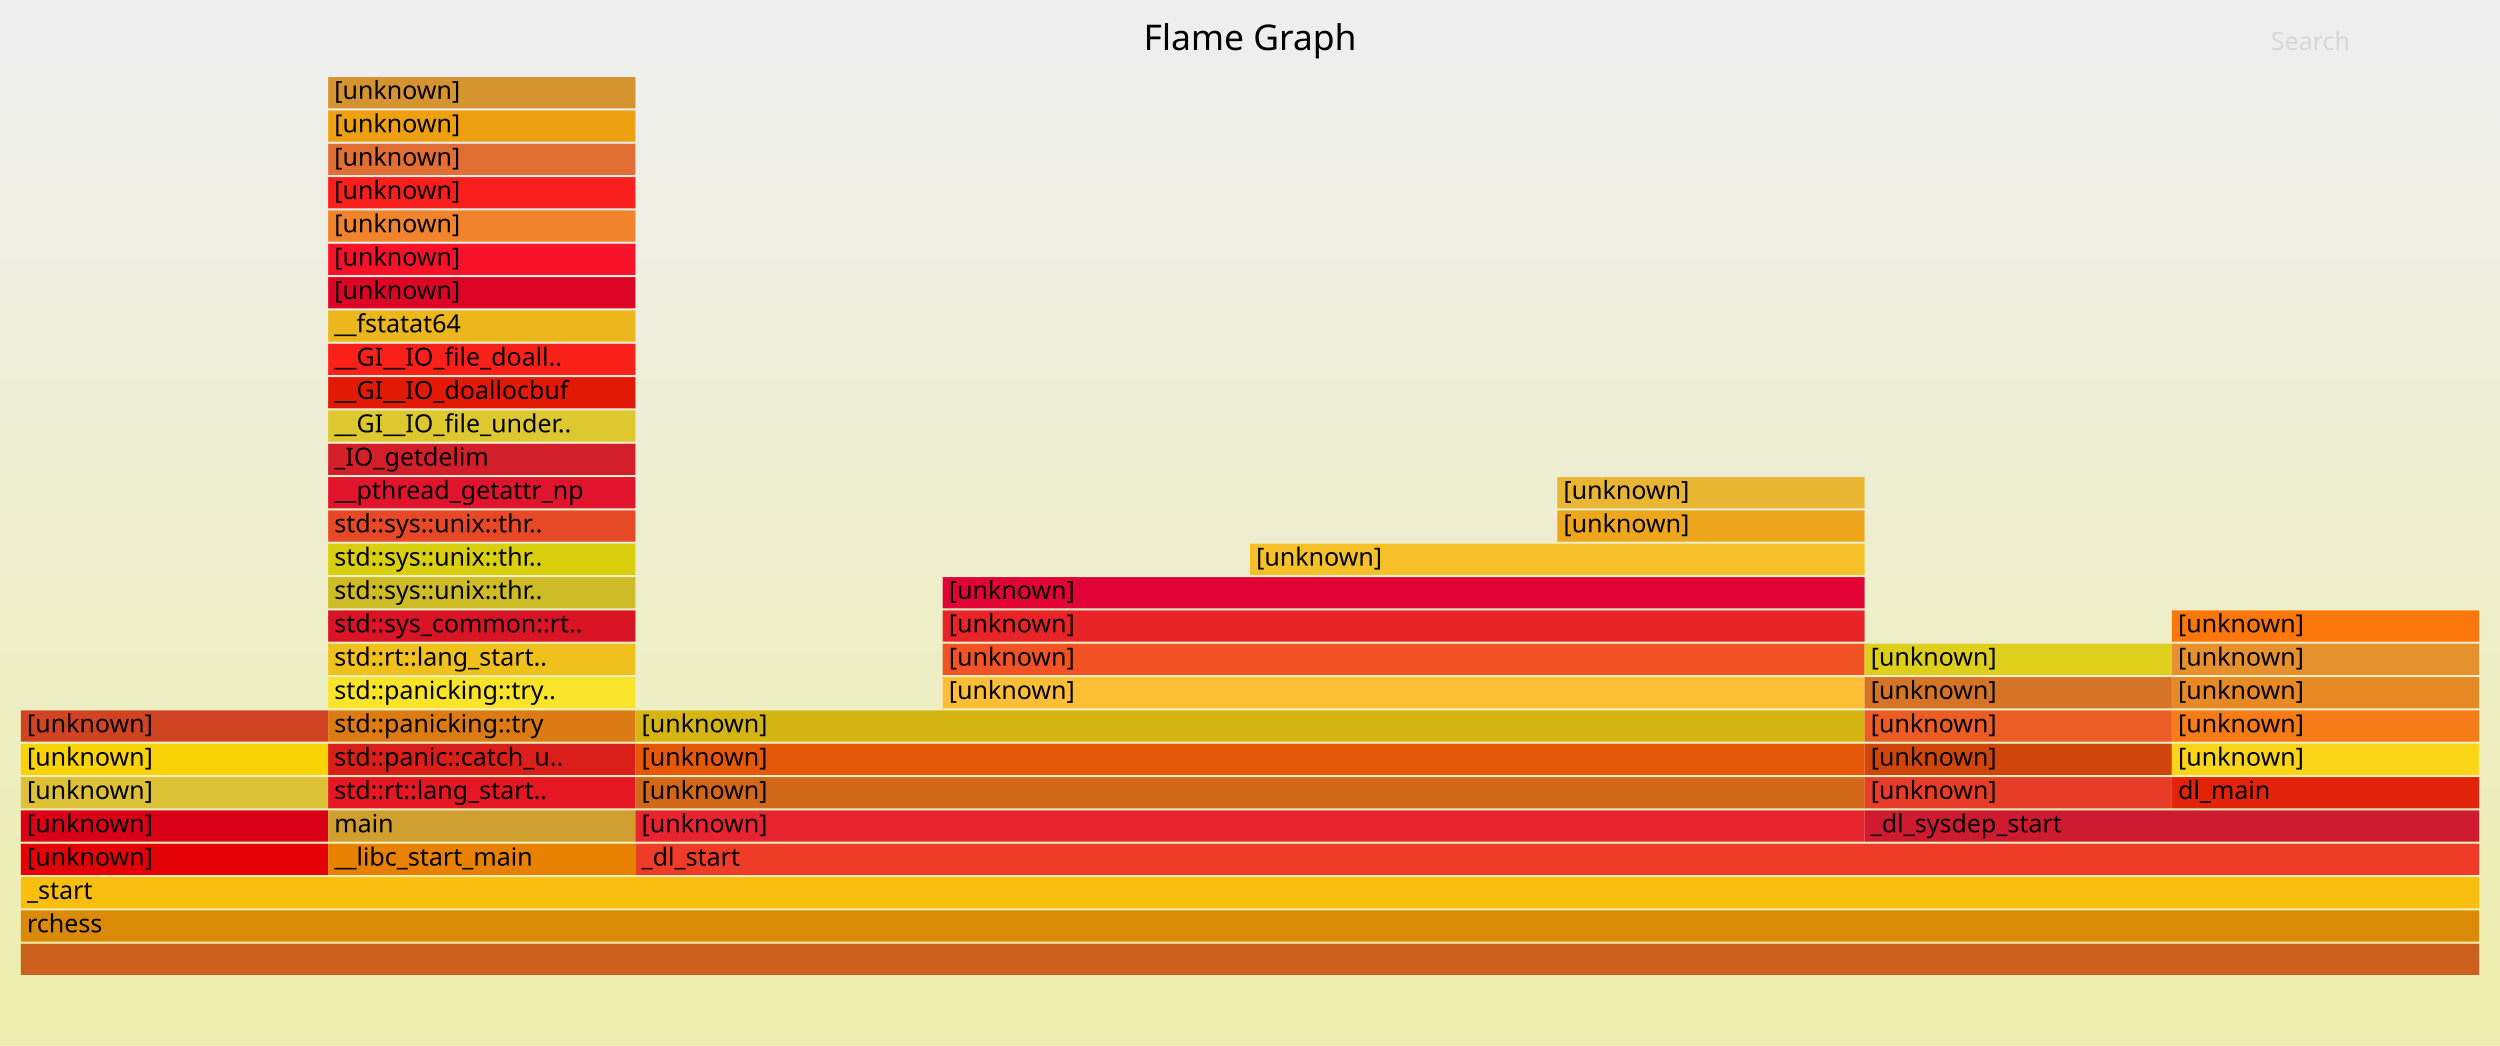
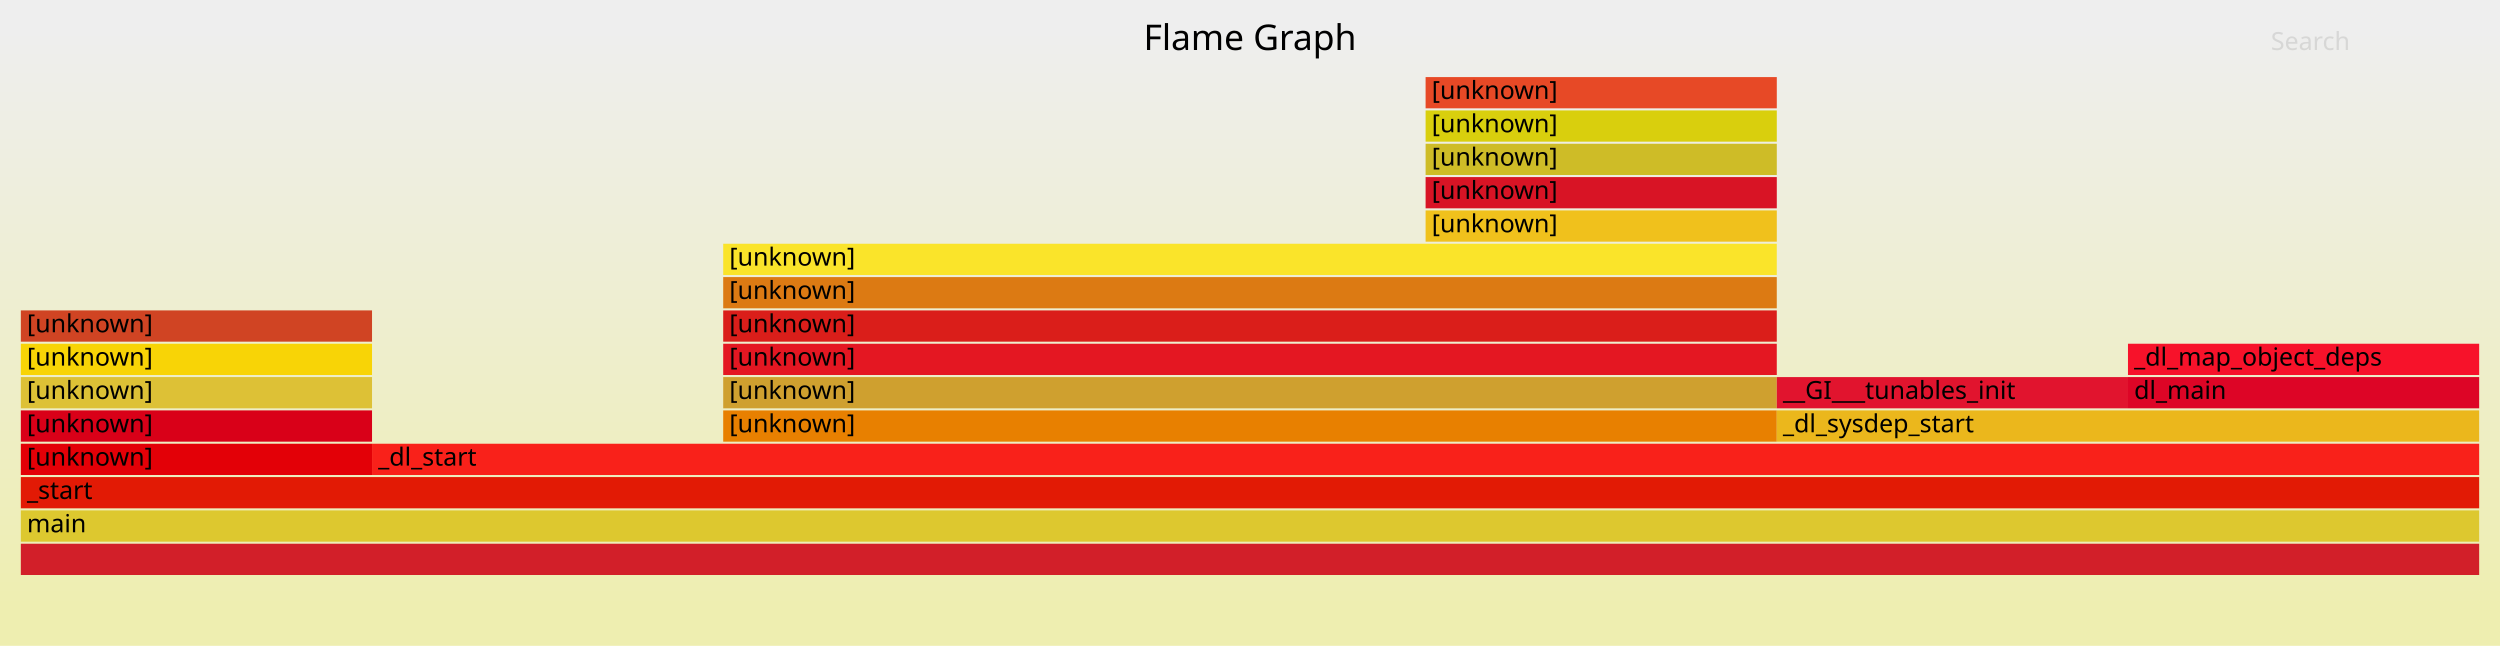
- <svg xmlns="http://www.w3.org/2000/svg" xmlns:ns1="http://github.com/jonhoo/inferno" version="1.1" width="1200" height="502" viewBox="0 0 1200 502">
+ <svg xmlns="http://www.w3.org/2000/svg" xmlns:ns1="http://github.com/jonhoo/inferno" version="1.1" width="1200" height="310" viewBox="0 0 1200 310">
  <defs>
    <linearGradient id="background" y1="0" y2="1" x1="0" x2="0">
      <stop stop-color="#eeeeee" offset="5%" />
      <stop stop-color="#eeeeb0" offset="95%" />
    </linearGradient>
  </defs>
  <style type="text/css">
text { font-family:"Verdana"; font-size:12px; fill:rgb(0,0,0); }
#title { text-anchor:middle; font-size:17px; }
#search { opacity:0.1; cursor:pointer; }
#search:hover, #search.show { opacity:1; }
#subtitle { text-anchor:middle; font-color:rgb(160,160,160); }
#unzoom { cursor:pointer; }
#frames &gt; *:hover { stroke:black; stroke-width:0.5; cursor:pointer; }
.hide { display:none; }
.parent { opacity:0.5; }
</style>
-   <rect x="0" y="0" width="100%" height="502" fill="url(#background)" />
+   <rect x="0" y="0" width="100%" height="310" fill="url(#background)" />
  <text id="title" x="50%" y="24.00">Flame Graph</text>
-   <text id="details" x="10" y="485.00"> </text>
+   <text id="details" x="10" y="293.00"> </text>
  <text id="unzoom" class="hide" x="10" y="24.00">Reset Zoom</text>
  <text id="search" x="1090" y="24.00">Search</text>
-   <text id="matched" x="1090" y="485.00"> </text>
-   <svg id="frames" x="10" width="1180" total_samples="8">
+   <text id="matched" x="1090" y="293.00"> </text>
+   <svg id="frames" x="10" width="1180" total_samples="7">
    <g>
-       <rect x="0%" y="405" width="12.5%" height="15" fill="rgb(227,0,7)" ns1:x="0" ns1:w="1" />
-       <text x="0.25%" y="415.50">[unknown]</text>
+       <rect x="0%" y="213" width="14.286%" height="15" fill="rgb(227,0,7)" ns1:x="0" ns1:w="1" />
+       <text x="0.25%" y="223.50">[unknown]</text>
    </g>
    <g>
-       <rect x="0%" y="389" width="12.5%" height="15" fill="rgb(217,0,24)" ns1:x="0" ns1:w="1" />
-       <text x="0.25%" y="399.50">[unknown]</text>
+       <rect x="0%" y="197" width="14.286%" height="15" fill="rgb(217,0,24)" ns1:x="0" ns1:w="1" />
+       <text x="0.25%" y="207.50">[unknown]</text>
    </g>
    <g>
-       <rect x="0%" y="373" width="12.5%" height="15" fill="rgb(221,193,54)" ns1:x="0" ns1:w="1" />
-       <text x="0.25%" y="383.50">[unknown]</text>
+       <rect x="0%" y="181" width="14.286%" height="15" fill="rgb(221,193,54)" ns1:x="0" ns1:w="1" />
+       <text x="0.25%" y="191.50">[unknown]</text>
    </g>
    <g>
-       <rect x="0%" y="357" width="12.5%" height="15" fill="rgb(248,212,6)" ns1:x="0" ns1:w="1" />
-       <text x="0.25%" y="367.50">[unknown]</text>
+       <rect x="0%" y="165" width="14.286%" height="15" fill="rgb(248,212,6)" ns1:x="0" ns1:w="1" />
+       <text x="0.25%" y="175.50">[unknown]</text>
    </g>
    <g>
-       <rect x="0%" y="341" width="12.5%" height="15" fill="rgb(208,68,35)" ns1:x="0" ns1:w="1" />
-       <text x="0.25%" y="351.50">[unknown]</text>
+       <rect x="0%" y="149" width="14.286%" height="15" fill="rgb(208,68,35)" ns1:x="0" ns1:w="1" />
+       <text x="0.25%" y="159.50">[unknown]</text>
    </g>
    <g>
-       <rect x="12.5%" y="405" width="12.5%" height="15" fill="rgb(232,128,0)" ns1:x="1" ns1:w="1" />
-       <text x="12.75%" y="415.50">__libc_start_main</text>
+       <rect x="28.571%" y="197" width="42.857%" height="15" fill="rgb(232,128,0)" ns1:x="2" ns1:w="3" />
+       <text x="28.821%" y="207.50">[unknown]</text>
    </g>
    <g>
-       <rect x="12.5%" y="389" width="12.5%" height="15" fill="rgb(207,160,47)" ns1:x="1" ns1:w="1" />
-       <text x="12.75%" y="399.50">main</text>
+       <rect x="28.571%" y="181" width="42.857%" height="15" fill="rgb(207,160,47)" ns1:x="2" ns1:w="3" />
+       <text x="28.821%" y="191.50">[unknown]</text>
    </g>
    <g>
-       <rect x="12.5%" y="373" width="12.5%" height="15" fill="rgb(228,23,34)" ns1:x="1" ns1:w="1" />
-       <text x="12.75%" y="383.50">std::rt::lang_start..</text>
+       <rect x="28.571%" y="165" width="42.857%" height="15" fill="rgb(228,23,34)" ns1:x="2" ns1:w="3" />
+       <text x="28.821%" y="175.50">[unknown]</text>
    </g>
    <g>
-       <rect x="12.5%" y="357" width="12.5%" height="15" fill="rgb(218,30,26)" ns1:x="1" ns1:w="1" />
-       <text x="12.75%" y="367.50">std::panic::catch_u..</text>
+       <rect x="28.571%" y="149" width="42.857%" height="15" fill="rgb(218,30,26)" ns1:x="2" ns1:w="3" />
+       <text x="28.821%" y="159.50">[unknown]</text>
    </g>
    <g>
-       <rect x="12.5%" y="341" width="12.5%" height="15" fill="rgb(220,122,19)" ns1:x="1" ns1:w="1" />
-       <text x="12.75%" y="351.50">std::panicking::try</text>
+       <rect x="28.571%" y="133" width="42.857%" height="15" fill="rgb(220,122,19)" ns1:x="2" ns1:w="3" />
+       <text x="28.821%" y="143.50">[unknown]</text>
    </g>
    <g>
-       <rect x="12.5%" y="325" width="12.5%" height="15" fill="rgb(250,228,42)" ns1:x="1" ns1:w="1" />
-       <text x="12.75%" y="335.50">std::panicking::try..</text>
+       <rect x="28.571%" y="117" width="42.857%" height="15" fill="rgb(250,228,42)" ns1:x="2" ns1:w="3" />
+       <text x="28.821%" y="127.50">[unknown]</text>
    </g>
    <g>
-       <rect x="12.5%" y="309" width="12.5%" height="15" fill="rgb(240,193,28)" ns1:x="1" ns1:w="1" />
-       <text x="12.75%" y="319.50">std::rt::lang_start..</text>
+       <rect x="57.143%" y="101" width="14.286%" height="15" fill="rgb(240,193,28)" ns1:x="4" ns1:w="1" />
+       <text x="57.393%" y="111.50">[unknown]</text>
    </g>
    <g>
-       <rect x="12.5%" y="293" width="12.5%" height="15" fill="rgb(216,20,37)" ns1:x="1" ns1:w="1" />
-       <text x="12.75%" y="303.50">std::sys_common::rt..</text>
+       <rect x="57.143%" y="85" width="14.286%" height="15" fill="rgb(216,20,37)" ns1:x="4" ns1:w="1" />
+       <text x="57.393%" y="95.50">[unknown]</text>
    </g>
    <g>
-       <rect x="12.5%" y="277" width="12.5%" height="15" fill="rgb(206,188,39)" ns1:x="1" ns1:w="1" />
-       <text x="12.75%" y="287.50">std::sys::unix::thr..</text>
+       <rect x="57.143%" y="69" width="14.286%" height="15" fill="rgb(206,188,39)" ns1:x="4" ns1:w="1" />
+       <text x="57.393%" y="79.50">[unknown]</text>
    </g>
    <g>
-       <rect x="12.5%" y="261" width="12.5%" height="15" fill="rgb(217,207,13)" ns1:x="1" ns1:w="1" />
-       <text x="12.75%" y="271.50">std::sys::unix::thr..</text>
+       <rect x="57.143%" y="53" width="14.286%" height="15" fill="rgb(217,207,13)" ns1:x="4" ns1:w="1" />
+       <text x="57.393%" y="63.50">[unknown]</text>
    </g>
    <g>
-       <rect x="12.5%" y="245" width="12.5%" height="15" fill="rgb(231,73,38)" ns1:x="1" ns1:w="1" />
-       <text x="12.75%" y="255.50">std::sys::unix::thr..</text>
+       <rect x="57.143%" y="37" width="14.286%" height="15" fill="rgb(231,73,38)" ns1:x="4" ns1:w="1" />
+       <text x="57.393%" y="47.50">[unknown]</text>
    </g>
    <g>
-       <rect x="12.5%" y="229" width="12.5%" height="15" fill="rgb(225,20,46)" ns1:x="1" ns1:w="1" />
-       <text x="12.75%" y="239.50">__pthread_getattr_np</text>
+       <rect x="71.429%" y="181" width="14.286%" height="15" fill="rgb(225,20,46)" ns1:x="5" ns1:w="1" />
+       <text x="71.679%" y="191.50">__GI___tunables_init</text>
    </g>
    <g>
-       <rect x="12.5%" y="213" width="12.5%" height="15" fill="rgb(210,31,41)" ns1:x="1" ns1:w="1" />
-       <text x="12.75%" y="223.50">_IO_getdelim</text>
+       <rect x="0%" y="261" width="100%" height="15" fill="rgb(210,31,41)" ns1:x="0" ns1:w="7" />
+       <text x="0.25%" y="271.50" />
    </g>
    <g>
-       <rect x="12.5%" y="197" width="12.5%" height="15" fill="rgb(221,200,47)" ns1:x="1" ns1:w="1" />
-       <text x="12.75%" y="207.50">__GI__IO_file_under..</text>
+       <rect x="0%" y="245" width="100%" height="15" fill="rgb(221,200,47)" ns1:x="0" ns1:w="7" />
+       <text x="0.25%" y="255.50">main</text>
    </g>
    <g>
-       <rect x="12.5%" y="181" width="12.5%" height="15" fill="rgb(226,26,5)" ns1:x="1" ns1:w="1" />
-       <text x="12.75%" y="191.50">__GI__IO_doallocbuf</text>
+       <rect x="0%" y="229" width="100%" height="15" fill="rgb(226,26,5)" ns1:x="0" ns1:w="7" />
+       <text x="0.25%" y="239.50">_start</text>
    </g>
    <g>
-       <rect x="12.5%" y="165" width="12.5%" height="15" fill="rgb(249,33,26)" ns1:x="1" ns1:w="1" />
-       <text x="12.75%" y="175.50">__GI__IO_file_doall..</text>
+       <rect x="14.286%" y="213" width="85.714%" height="15" fill="rgb(249,33,26)" ns1:x="1" ns1:w="6" />
+       <text x="14.536%" y="223.50">_dl_start</text>
    </g>
    <g>
-       <rect x="12.5%" y="149" width="12.5%" height="15" fill="rgb(235,183,28)" ns1:x="1" ns1:w="1" />
-       <text x="12.75%" y="159.50">__fstatat64</text>
+       <rect x="71.429%" y="197" width="28.571%" height="15" fill="rgb(235,183,28)" ns1:x="5" ns1:w="2" />
+       <text x="71.679%" y="207.50">_dl_sysdep_start</text>
    </g>
    <g>
-       <rect x="12.5%" y="133" width="12.5%" height="15" fill="rgb(221,5,38)" ns1:x="1" ns1:w="1" />
-       <text x="12.75%" y="143.50">[unknown]</text>
+       <rect x="85.714%" y="181" width="14.286%" height="15" fill="rgb(221,5,38)" ns1:x="6" ns1:w="1" />
+       <text x="85.964%" y="191.50">dl_main</text>
    </g>
    <g>
-       <rect x="12.5%" y="117" width="12.5%" height="15" fill="rgb(247,18,42)" ns1:x="1" ns1:w="1" />
-       <text x="12.75%" y="127.50">[unknown]</text>
-     </g>
-     <g>
-       <rect x="12.5%" y="101" width="12.5%" height="15" fill="rgb(241,131,45)" ns1:x="1" ns1:w="1" />
-       <text x="12.75%" y="111.50">[unknown]</text>
-     </g>
-     <g>
-       <rect x="12.5%" y="85" width="12.5%" height="15" fill="rgb(249,31,29)" ns1:x="1" ns1:w="1" />
-       <text x="12.75%" y="95.50">[unknown]</text>
-     </g>
-     <g>
-       <rect x="12.5%" y="69" width="12.5%" height="15" fill="rgb(225,111,53)" ns1:x="1" ns1:w="1" />
-       <text x="12.75%" y="79.50">[unknown]</text>
-     </g>
-     <g>
-       <rect x="12.5%" y="53" width="12.5%" height="15" fill="rgb(238,160,17)" ns1:x="1" ns1:w="1" />
-       <text x="12.75%" y="63.50">[unknown]</text>
-     </g>
-     <g>
-       <rect x="12.5%" y="37" width="12.5%" height="15" fill="rgb(214,148,48)" ns1:x="1" ns1:w="1" />
-       <text x="12.75%" y="47.50">[unknown]</text>
-     </g>
-     <g>
-       <rect x="25%" y="389" width="50%" height="15" fill="rgb(232,36,49)" ns1:x="2" ns1:w="4" />
-       <text x="25.25%" y="399.50">[unknown]</text>
-     </g>
-     <g>
-       <rect x="25%" y="373" width="50%" height="15" fill="rgb(209,103,24)" ns1:x="2" ns1:w="4" />
-       <text x="25.25%" y="383.50">[unknown]</text>
-     </g>
-     <g>
-       <rect x="25%" y="357" width="50%" height="15" fill="rgb(229,88,8)" ns1:x="2" ns1:w="4" />
-       <text x="25.25%" y="367.50">[unknown]</text>
-     </g>
-     <g>
-       <rect x="25%" y="341" width="50%" height="15" fill="rgb(213,181,19)" ns1:x="2" ns1:w="4" />
-       <text x="25.25%" y="351.50">[unknown]</text>
-     </g>
-     <g>
-       <rect x="37.5%" y="325" width="37.5%" height="15" fill="rgb(254,191,54)" ns1:x="3" ns1:w="3" />
-       <text x="37.75%" y="335.50">[unknown]</text>
-     </g>
-     <g>
-       <rect x="37.5%" y="309" width="37.5%" height="15" fill="rgb(241,83,37)" ns1:x="3" ns1:w="3" />
-       <text x="37.75%" y="319.50">[unknown]</text>
-     </g>
-     <g>
-       <rect x="37.5%" y="293" width="37.5%" height="15" fill="rgb(233,36,39)" ns1:x="3" ns1:w="3" />
-       <text x="37.75%" y="303.50">[unknown]</text>
-     </g>
-     <g>
-       <rect x="37.5%" y="277" width="37.5%" height="15" fill="rgb(226,3,54)" ns1:x="3" ns1:w="3" />
-       <text x="37.75%" y="287.50">[unknown]</text>
-     </g>
-     <g>
-       <rect x="50%" y="261" width="25%" height="15" fill="rgb(245,192,40)" ns1:x="4" ns1:w="2" />
-       <text x="50.25%" y="271.50">[unknown]</text>
-     </g>
-     <g>
-       <rect x="62.5%" y="245" width="12.5%" height="15" fill="rgb(238,167,29)" ns1:x="5" ns1:w="1" />
-       <text x="62.75%" y="255.50">[unknown]</text>
-     </g>
-     <g>
-       <rect x="62.5%" y="229" width="12.5%" height="15" fill="rgb(232,182,51)" ns1:x="5" ns1:w="1" />
-       <text x="62.75%" y="239.50">[unknown]</text>
-     </g>
-     <g>
-       <rect x="75%" y="373" width="12.5%" height="15" fill="rgb(231,60,39)" ns1:x="6" ns1:w="1" />
-       <text x="75.25%" y="383.50">[unknown]</text>
-     </g>
-     <g>
-       <rect x="75%" y="357" width="12.5%" height="15" fill="rgb(208,69,12)" ns1:x="6" ns1:w="1" />
-       <text x="75.25%" y="367.50">[unknown]</text>
-     </g>
-     <g>
-       <rect x="75%" y="341" width="12.5%" height="15" fill="rgb(235,93,37)" ns1:x="6" ns1:w="1" />
-       <text x="75.25%" y="351.50">[unknown]</text>
-     </g>
-     <g>
-       <rect x="75%" y="325" width="12.5%" height="15" fill="rgb(213,116,39)" ns1:x="6" ns1:w="1" />
-       <text x="75.25%" y="335.50">[unknown]</text>
-     </g>
-     <g>
-       <rect x="75%" y="309" width="12.5%" height="15" fill="rgb(222,207,29)" ns1:x="6" ns1:w="1" />
-       <text x="75.25%" y="319.50">[unknown]</text>
-     </g>
-     <g>
-       <rect x="0%" y="453" width="100%" height="15" fill="rgb(206,96,30)" ns1:x="0" ns1:w="8" />
-       <text x="0.25%" y="463.50" />
-     </g>
-     <g>
-       <rect x="0%" y="437" width="100%" height="15" fill="rgb(218,138,4)" ns1:x="0" ns1:w="8" />
-       <text x="0.25%" y="447.50">rchess</text>
-     </g>
-     <g>
-       <rect x="0%" y="421" width="100%" height="15" fill="rgb(250,191,14)" ns1:x="0" ns1:w="8" />
-       <text x="0.25%" y="431.50">_start</text>
-     </g>
-     <g>
-       <rect x="25%" y="405" width="75%" height="15" fill="rgb(239,60,40)" ns1:x="2" ns1:w="6" />
-       <text x="25.25%" y="415.50">_dl_start</text>
-     </g>
-     <g>
-       <rect x="75%" y="389" width="25%" height="15" fill="rgb(206,27,48)" ns1:x="6" ns1:w="2" />
-       <text x="75.25%" y="399.50">_dl_sysdep_start</text>
-     </g>
-     <g>
-       <rect x="87.5%" y="373" width="12.5%" height="15" fill="rgb(225,35,8)" ns1:x="7" ns1:w="1" />
-       <text x="87.75%" y="383.50">dl_main</text>
-     </g>
-     <g>
-       <rect x="87.5%" y="357" width="12.5%" height="15" fill="rgb(250,213,24)" ns1:x="7" ns1:w="1" />
-       <text x="87.75%" y="367.50">[unknown]</text>
-     </g>
-     <g>
-       <rect x="87.5%" y="341" width="12.5%" height="15" fill="rgb(247,123,22)" ns1:x="7" ns1:w="1" />
-       <text x="87.75%" y="351.50">[unknown]</text>
-     </g>
-     <g>
-       <rect x="87.5%" y="325" width="12.5%" height="15" fill="rgb(231,138,38)" ns1:x="7" ns1:w="1" />
-       <text x="87.75%" y="335.50">[unknown]</text>
-     </g>
-     <g>
-       <rect x="87.5%" y="309" width="12.5%" height="15" fill="rgb(231,145,46)" ns1:x="7" ns1:w="1" />
-       <text x="87.75%" y="319.50">[unknown]</text>
-     </g>
-     <g>
-       <rect x="87.5%" y="293" width="12.5%" height="15" fill="rgb(251,118,11)" ns1:x="7" ns1:w="1" />
-       <text x="87.75%" y="303.50">[unknown]</text>
+       <rect x="85.714%" y="165" width="14.286%" height="15" fill="rgb(247,18,42)" ns1:x="6" ns1:w="1" />
+       <text x="85.964%" y="175.50">_dl_map_object_deps</text>
    </g>
  </svg>
</svg>
